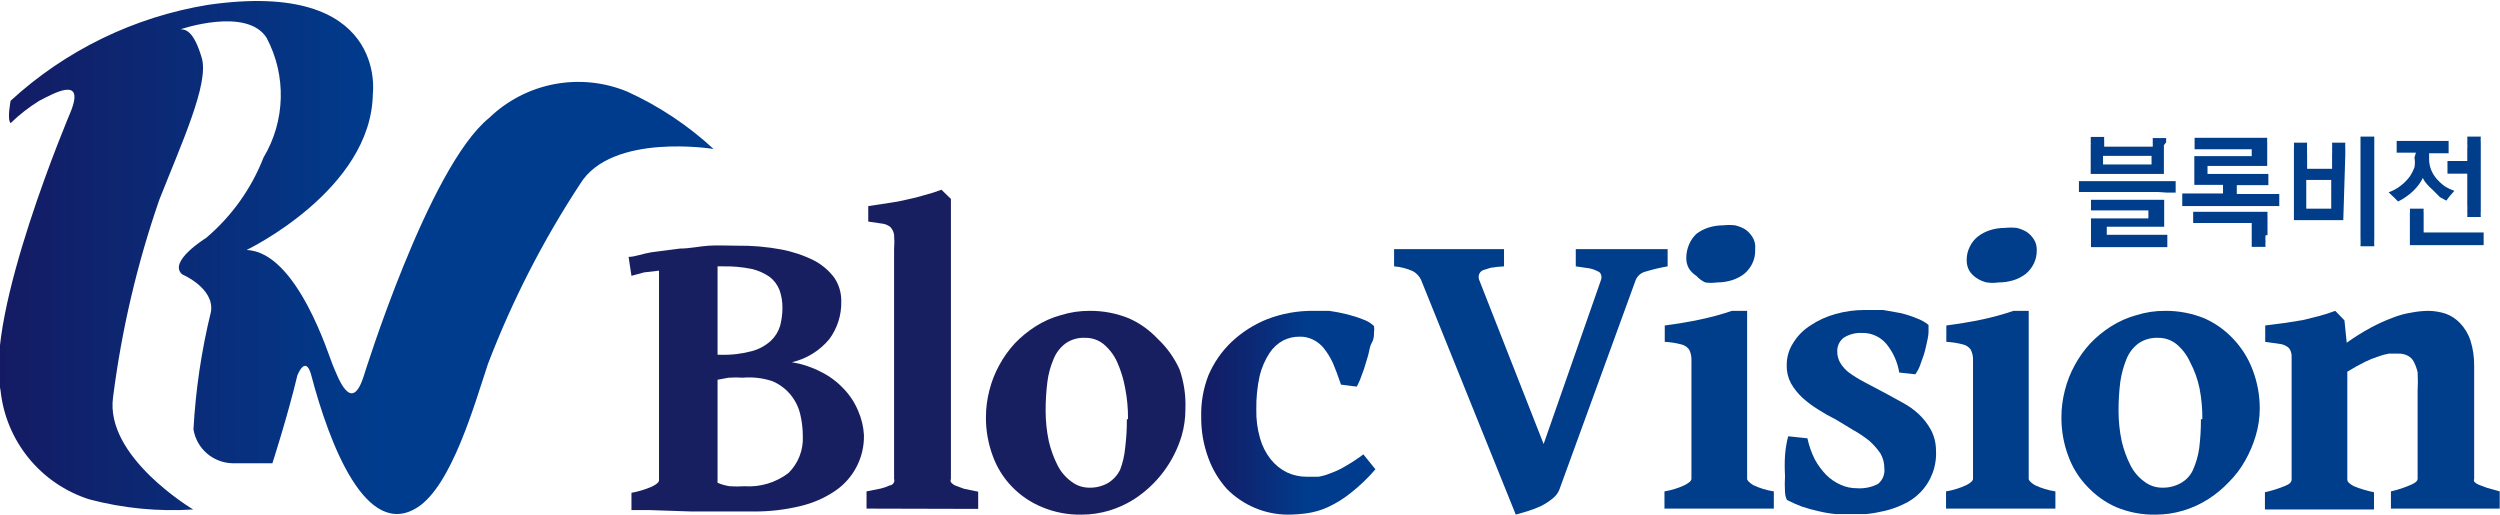
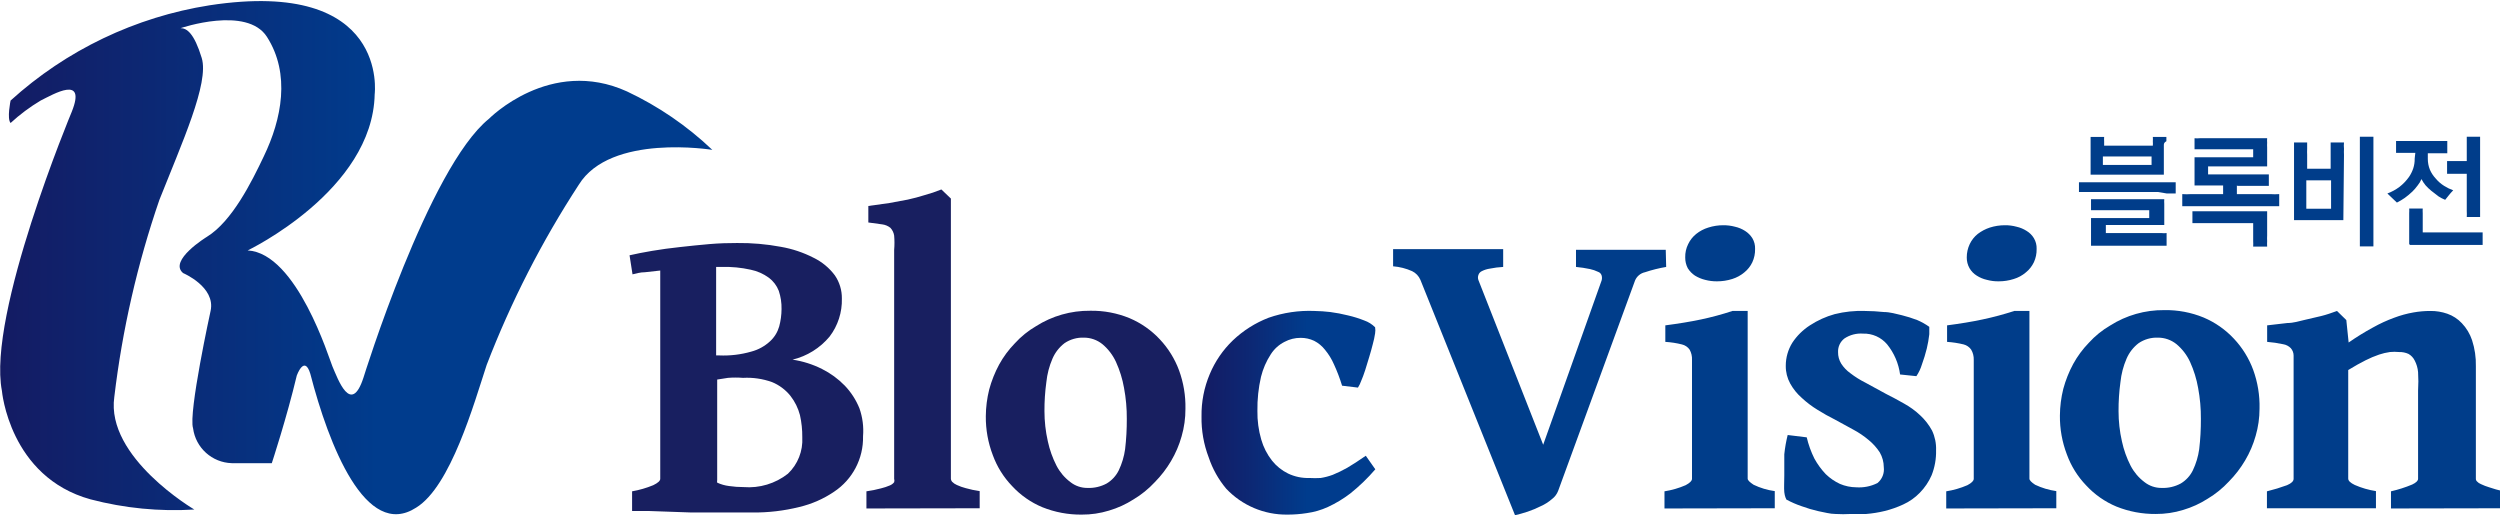
- <svg xmlns="http://www.w3.org/2000/svg" id="레이어_1" data-name="레이어 1" viewBox="0 0 87.1 17.93">
+ <svg xmlns="http://www.w3.org/2000/svg" id="레이어_1" data-name="레이어 1" viewBox="0 0 118.1 24.31">
  <defs>
    <style>.cls-1{fill:#181f60;}.cls-2{fill:url(#linear-gradient);}.cls-3{fill:#003d8a;}.cls-4{fill:url(#linear-gradient-2);}</style>
-     <linearGradient id="linear-gradient" x1="42.72" y1="15.77" x2="48.82" y2="15.77" gradientUnits="userSpaceOnUse">
+     <linearGradient id="linear-gradient" x1="57.61" y1="20.89" x2="65.87" y2="20.89" gradientUnits="userSpaceOnUse">
      <stop offset="0" stop-color="#141b63" />
      <stop offset="0.27" stop-color="#0d2773" />
      <stop offset="0.61" stop-color="#003c8d" />
    </linearGradient>
-     <linearGradient id="linear-gradient-2" x1="0.9" y1="10.36" x2="25.74" y2="10.36" gradientUnits="userSpaceOnUse">
+     <linearGradient id="linear-gradient-2" x1="0.9" y1="13.55" x2="34.58" y2="13.55" gradientUnits="userSpaceOnUse">
      <stop offset="0" stop-color="#141b63" />
      <stop offset="0.53" stop-color="#003c8d" />
    </linearGradient>
  </defs>
-   <path class="cls-1" d="M31,16.55a2.29,2.29,0,0,1-1,1.94,3.63,3.63,0,0,1-1.21.53,6.69,6.69,0,0,1-1.63.19H25.6l-.61,0-1.5-.05H22.9v-.6a3.29,3.29,0,0,0,.72-.22c.16-.08.24-.15.24-.22V10.82l-.52.06L22.9,11l-.1-.66c.22,0,.48-.11.79-.16l1-.13c.34,0,.68-.08,1-.1s.66,0,1,0a7.76,7.76,0,0,1,1.52.13,4.35,4.35,0,0,1,1.14.38,2.08,2.08,0,0,1,.72.61,1.43,1.43,0,0,1,.24.81,2.13,2.13,0,0,1-.42,1.33,2.4,2.4,0,0,1-1.3.8,3.36,3.36,0,0,1,1,.33,2.74,2.74,0,0,1,.79.58,2.47,2.47,0,0,1,.52.79A2.41,2.41,0,0,1,31,16.55Zm-4.9-5.88h-.2v3.08H26a3.79,3.79,0,0,0,1.11-.13,1.6,1.6,0,0,0,.65-.36,1.19,1.19,0,0,0,.32-.52,2.49,2.49,0,0,0,.08-.61,1.81,1.81,0,0,0-.1-.63,1.09,1.09,0,0,0-.34-.46,1.84,1.84,0,0,0-.63-.28A4.58,4.58,0,0,0,26.07,10.67Zm.7,3.88a3.54,3.54,0,0,0-.52,0l-.38.07v3.5a.37.37,0,0,0,0,.09,1.66,1.66,0,0,0,.42.12,3.68,3.68,0,0,0,.51,0,2.27,2.27,0,0,0,1.54-.46,1.68,1.68,0,0,0,.5-1.28,3.31,3.31,0,0,0-.09-.77,1.68,1.68,0,0,0-.33-.67,1.66,1.66,0,0,0-.64-.48A2.57,2.57,0,0,0,26.77,14.55Z" transform="translate(-0.9 -1.39)" />
-   <path class="cls-1" d="M31.09,19.11v-.6l.5-.1a1.51,1.51,0,0,0,.31-.11c.08,0,.13-.07.15-.11a.19.19,0,0,0,0-.12v-8a3.25,3.25,0,0,0,0-.5.49.49,0,0,0-.13-.27.55.55,0,0,0-.29-.12l-.48-.07V8.57l.73-.11a5.86,5.86,0,0,0,.63-.12,5.66,5.66,0,0,0,.59-.15A5.14,5.14,0,0,0,33.7,8l.33.32v9.76a.13.13,0,0,0,0,.11.44.44,0,0,0,.16.12l.3.11.49.1v.6Z" transform="translate(-0.9 -1.39)" />
-   <path class="cls-1" d="M42.2,15.63a3.33,3.33,0,0,1-.13.94,4,4,0,0,1-1.67,2.22,3.5,3.5,0,0,1-.86.39,3.36,3.36,0,0,1-.95.14,3.4,3.4,0,0,1-1.38-.26,3.09,3.09,0,0,1-1.05-.71,3,3,0,0,1-.67-1.07,3.78,3.78,0,0,1-.24-1.36,3.71,3.71,0,0,1,.12-.93,3.66,3.66,0,0,1,.34-.87,3.74,3.74,0,0,1,.54-.76,3.83,3.83,0,0,1,.73-.6,3.19,3.19,0,0,1,.88-.39,3.29,3.29,0,0,1,1-.15,3.56,3.56,0,0,1,1.37.26,3.09,3.09,0,0,1,1,.71A3.36,3.36,0,0,1,42,14.27,3.77,3.77,0,0,1,42.2,15.63Zm-2,.36a5.35,5.35,0,0,0-.1-1.08,3.89,3.89,0,0,0-.28-.91,1.76,1.76,0,0,0-.47-.62,1,1,0,0,0-.65-.22,1.09,1.09,0,0,0-.67.19,1.27,1.27,0,0,0-.42.54,3,3,0,0,0-.22.81,8,8,0,0,0-.06,1,5.07,5.07,0,0,0,.11,1.06,3.67,3.67,0,0,0,.31.85,1.57,1.57,0,0,0,.48.56,1,1,0,0,0,.6.21,1.26,1.26,0,0,0,.67-.16,1.15,1.15,0,0,0,.42-.45A2.86,2.86,0,0,0,40.1,17,7.83,7.83,0,0,0,40.16,16Z" transform="translate(-0.9 -1.39)" />
-   <path class="cls-2" d="M48.82,17.74a6.11,6.11,0,0,1-.88.84,3.75,3.75,0,0,1-.78.48,2.68,2.68,0,0,1-.71.21,5.19,5.19,0,0,1-.68.05,3,3,0,0,1-2.13-.9A3.3,3.3,0,0,1,43,17.35a4,4,0,0,1-.25-1.43A3.72,3.72,0,0,1,43,14.47a3.51,3.51,0,0,1,.81-1.17,3.93,3.93,0,0,1,1.24-.79,4.35,4.35,0,0,1,1.61-.29c.15,0,.34,0,.55,0a6.18,6.18,0,0,1,.62.12,4.09,4.09,0,0,1,.56.18,1,1,0,0,1,.38.23.65.65,0,0,1,0,.22c0,.11,0,.23-.08.37s-.08.29-.13.45-.09.31-.14.46l-.14.38c-.05.11-.08.18-.11.23l-.55-.07c-.1-.29-.19-.54-.28-.75a2.57,2.57,0,0,0-.32-.52,1.08,1.08,0,0,0-.38-.3,1,1,0,0,0-.47-.1,1.24,1.24,0,0,0-.56.13,1.32,1.32,0,0,0-.48.44,2.57,2.57,0,0,0-.34.78,5.08,5.08,0,0,0-.12,1.19,3.35,3.35,0,0,0,.13,1,2.09,2.09,0,0,0,.37.73,1.68,1.68,0,0,0,.57.46,1.63,1.63,0,0,0,.7.15l.39,0a1.93,1.93,0,0,0,.42-.12,2.83,2.83,0,0,0,.51-.24,5.71,5.71,0,0,0,.64-.42Z" transform="translate(-0.9 -1.39)" />
-   <path class="cls-3" d="M59,10.67a6.2,6.2,0,0,0-.76.18.5.5,0,0,0-.35.29l-2.67,7.33a.76.76,0,0,1-.23.29,2.27,2.27,0,0,1-.38.25,3.66,3.66,0,0,1-.46.18l-.44.13-3.3-8.18a.67.67,0,0,0-.28-.3,1.93,1.93,0,0,0-.66-.17v-.6h3.83v.6a4.24,4.24,0,0,0-.47.05l-.28.09a.27.27,0,0,0-.12.14.31.31,0,0,0,0,.18l2.25,5.73,2-5.72a.28.28,0,0,0,0-.18.18.18,0,0,0-.12-.12,1,1,0,0,0-.28-.1l-.48-.07v-.6H59Z" transform="translate(-0.9 -1.39)" />
-   <path class="cls-3" d="M58.89,19.11v-.6a2.72,2.72,0,0,0,.71-.22c.15-.08.23-.15.23-.22V14.52c0-.25,0-.44,0-.59a.74.74,0,0,0-.08-.36.46.46,0,0,0-.27-.18,2.83,2.83,0,0,0-.58-.09v-.57c.45-.06.87-.13,1.24-.21a9.33,9.33,0,0,0,1.1-.3h.53v5.85c0,.06.07.13.21.22a2.57,2.57,0,0,0,.72.22v.6Zm3.16-9a1,1,0,0,1-.1.46,1.09,1.09,0,0,1-.28.36,1.4,1.4,0,0,1-.42.22,1.78,1.78,0,0,1-.53.08,1.4,1.4,0,0,1-.41,0A1,1,0,0,1,60,11a.81.81,0,0,1-.26-.26.72.72,0,0,1-.09-.37,1.2,1.2,0,0,1,.1-.47A1.09,1.09,0,0,1,60,9.54a1.4,1.4,0,0,1,.42-.22,1.72,1.72,0,0,1,.52-.08,1.92,1.92,0,0,1,.41,0,1.22,1.22,0,0,1,.35.14.88.88,0,0,1,.25.26A.65.65,0,0,1,62.05,10.07Z" transform="translate(-0.9 -1.39)" />
-   <path class="cls-3" d="M68.35,17.08a1.94,1.94,0,0,1-.56,1.48,1.94,1.94,0,0,1-.58.4,3.15,3.15,0,0,1-.65.23,5,5,0,0,1-.64.11l-.54,0-.53,0a4.28,4.28,0,0,1-.59-.1,5.5,5.5,0,0,1-.58-.16,5.06,5.06,0,0,1-.52-.23s-.06-.1-.07-.26a4.85,4.85,0,0,1,0-.58,5.85,5.85,0,0,1,0-.71,3.74,3.74,0,0,1,.11-.67l.67.07a3.07,3.07,0,0,0,.26.74,2.52,2.52,0,0,0,.4.54,1.64,1.64,0,0,0,.5.34,1.34,1.34,0,0,0,.56.12,1.39,1.39,0,0,0,.74-.15.61.61,0,0,0,.22-.55,1,1,0,0,0-.14-.52,2.5,2.5,0,0,0-.38-.43,4,4,0,0,0-.55-.37L64.85,16a6.08,6.08,0,0,1-.6-.34,3.74,3.74,0,0,1-.55-.41,2.1,2.1,0,0,1-.4-.5,1.26,1.26,0,0,1-.15-.62,1.39,1.39,0,0,1,.23-.8,1.87,1.87,0,0,1,.61-.61,2.94,2.94,0,0,1,.86-.39,3.72,3.72,0,0,1,1-.14c.22,0,.44,0,.66,0l.62.11a3.94,3.94,0,0,1,.55.18,1.46,1.46,0,0,1,.41.23s0,.11,0,.25-.05.32-.09.51-.1.37-.17.55a1.42,1.42,0,0,1-.2.41l-.56-.06a2.12,2.12,0,0,0-.45-1,1.07,1.07,0,0,0-.84-.38,1.09,1.09,0,0,0-.65.17.58.58,0,0,0-.22.48.75.75,0,0,0,.11.4,1.21,1.21,0,0,0,.31.34,4.39,4.39,0,0,0,.52.32l.72.38.62.34a2.58,2.58,0,0,1,.57.41,2.15,2.15,0,0,1,.41.53A1.54,1.54,0,0,1,68.35,17.08Z" transform="translate(-0.9 -1.39)" />
-   <path class="cls-3" d="M68.7,19.11v-.6a2.72,2.72,0,0,0,.71-.22c.15-.08.23-.15.23-.22V14.52c0-.25,0-.44,0-.59a.74.74,0,0,0-.08-.36.46.46,0,0,0-.27-.18,2.83,2.83,0,0,0-.58-.09v-.57c.45-.06.87-.13,1.25-.21a9.72,9.72,0,0,0,1.09-.3h.53v5.85c0,.06.07.13.21.22a2.57,2.57,0,0,0,.72.22v.6Zm3.16-9a1,1,0,0,1-.1.46,1.09,1.09,0,0,1-.28.36,1.4,1.4,0,0,1-.42.22,1.78,1.78,0,0,1-.53.08,1.4,1.4,0,0,1-.41,0,1,1,0,0,1-.35-.15.81.81,0,0,1-.26-.26.72.72,0,0,1-.09-.37,1,1,0,0,1,.11-.47,1,1,0,0,1,.28-.35,1.4,1.4,0,0,1,.42-.22,1.72,1.72,0,0,1,.52-.08,1.92,1.92,0,0,1,.41,0,1.22,1.22,0,0,1,.35.14.88.88,0,0,1,.25.26A.65.65,0,0,1,71.86,10.07Z" transform="translate(-0.9 -1.39)" />
-   <path class="cls-3" d="M79.63,15.63a3.34,3.34,0,0,1-.14.94,4.14,4.14,0,0,1-.37.87,3.38,3.38,0,0,1-.57.75,3.83,3.83,0,0,1-.73.6,3.5,3.5,0,0,1-.86.39,3.36,3.36,0,0,1-.95.14,3.43,3.43,0,0,1-1.38-.26,3.09,3.09,0,0,1-1-.71,3,3,0,0,1-.67-1.07,3.78,3.78,0,0,1-.24-1.36,3.71,3.71,0,0,1,.12-.93,3.66,3.66,0,0,1,.34-.87,3.74,3.74,0,0,1,.54-.76,3.83,3.83,0,0,1,.73-.6,3.32,3.32,0,0,1,.88-.39,3.29,3.29,0,0,1,1-.15,3.56,3.56,0,0,1,1.37.26,3.09,3.09,0,0,1,1,.71,3.19,3.19,0,0,1,.68,1.08A3.78,3.78,0,0,1,79.63,15.63Zm-2,.36a5.35,5.35,0,0,0-.1-1.08A3.47,3.47,0,0,0,77.2,14a1.76,1.76,0,0,0-.47-.62,1,1,0,0,0-.65-.22,1.11,1.11,0,0,0-.67.19,1.27,1.27,0,0,0-.42.54,3.39,3.39,0,0,0-.22.81,8,8,0,0,0-.06,1,5.07,5.07,0,0,0,.11,1.06,3.67,3.67,0,0,0,.31.85,1.57,1.57,0,0,0,.48.56,1,1,0,0,0,.6.21,1.26,1.26,0,0,0,.67-.16,1,1,0,0,0,.42-.45,2.86,2.86,0,0,0,.22-.76A7.83,7.83,0,0,0,77.58,16Z" transform="translate(-0.9 -1.39)" />
-   <path class="cls-3" d="M84.2,19.11v-.6a3.89,3.89,0,0,0,.72-.24c.14-.06.21-.13.21-.2V15a5.6,5.6,0,0,0,0-.64A1.55,1.55,0,0,0,85,14a.47.47,0,0,0-.22-.22.67.67,0,0,0-.33-.07l-.32,0a2.06,2.06,0,0,0-.37.1,3.31,3.31,0,0,0-.47.19c-.18.09-.38.2-.61.34v3.76c0,.08.08.15.23.23a4,4,0,0,0,.7.21v.6h-3.8v-.6a4.22,4.22,0,0,0,.7-.22c.16-.06.23-.14.23-.22V14.22c0-.18,0-.33,0-.44a.47.47,0,0,0-.09-.26.57.57,0,0,0-.27-.14l-.56-.08v-.57l.7-.09.62-.1.56-.14c.19-.05.37-.11.56-.18l.32.33.08.78a7.68,7.68,0,0,1,.85-.53,6.06,6.06,0,0,1,.75-.34,3,3,0,0,1,.66-.18,3.19,3.19,0,0,1,.59-.06,2,2,0,0,1,.6.1,1.29,1.29,0,0,1,.5.33,1.6,1.6,0,0,1,.36.6,2.86,2.86,0,0,1,.13.9v3.92a.13.13,0,0,0,0,.1.46.46,0,0,0,.14.1l.29.11.46.13v.6Z" transform="translate(-0.9 -1.39)" />
-   <path class="cls-4" d="M22.75,4.58a4.47,4.47,0,0,0-4.81.92c-2.11,1.7-4.37,9-4.37,9-.43,1.34-.89.05-1.08-.4-.11-.24-1.23-3.94-3-4,0,0,4.36-2.09,4.4-5.45,0,0,.53-4-5.75-3.09A13.36,13.36,0,0,0,1.27,4.9s-.13.65,0,.78a5.82,5.82,0,0,1,1-.78c.44-.22,1.62-.92,1.09.39,0,0-3,7.05-2.44,9.71a4.47,4.47,0,0,0,3.1,3.79,11.29,11.29,0,0,0,3.61.35s-3.09-1.83-2.79-3.92A34.23,34.23,0,0,1,6.45,8.35c.79-2,1.74-4.06,1.48-4.94s-.52-1-.74-1c0,0,2.31-.79,3,.3a4.25,4.25,0,0,1-.11,4.17,7,7,0,0,1-2,2.8s-1.35.83-.83,1.27c0,0,1.13.48,1,1.3a22.37,22.37,0,0,0-.61,4.1A1.41,1.41,0,0,0,9,17.53h1.39s.52-1.6.87-3.06v0s.27-.71.47-.06c.65,2.48,1.93,5.79,3.71,4.66,1.2-.76,2-3.62,2.46-5a32.82,32.82,0,0,1,3.21-6.27c1.1-1.8,4.65-1.22,4.65-1.22A11.34,11.34,0,0,0,22.75,4.58Z" transform="translate(-0.9 -1.39)" />
-   <path class="cls-3" d="M76.09,8.08H73.64l-.31,0V7.7l.31,0h2.75l.31,0v.4l-.31,0Zm.2-1.63v1H73.74v-1a.66.66,0,0,0,0-.14.86.86,0,0,0,0-.15h.47a1,1,0,0,0,0,.15V6.5h1.69v0a.76.76,0,0,0,0-.15.86.86,0,0,0,0-.15h.47a.86.86,0,0,0,0,.15A.66.66,0,0,0,76.29,6.45ZM73.75,9.94V9h2V8.72h-2V8.35H76.3c0,.05,0,.1,0,.16v.78h-2v.28h1.92l.19,0V10l-.19,0H73.75Zm2.11-2.82v-.3H74.17v.3Z" transform="translate(-0.9 -1.39)" />
-   <path class="cls-3" d="M78.83,7.85v.3H80l.31,0v.42H76.93V8.13l.31,0h1.11v-.3h-1v-1h2V6.59H77.53l-.17,0v-.4l.18,0h2.35a.88.88,0,0,0,0,.16v.82H77.81v.28h2.12v.39h-1.1Zm1,1.74a1.34,1.34,0,0,0,0,.2,1.34,1.34,0,0,0,0,.2h-.48c0-.06,0-.13,0-.2V9.16H77.31V8.77H79.9a1,1,0,0,0,0,.16v.65Z" transform="translate(-0.9 -1.39)" />
-   <path class="cls-3" d="M82.54,9.06H80.82V6.57a1.48,1.48,0,0,0,0-.21h.46a1.48,1.48,0,0,0,0,.21,1.55,1.55,0,0,0,0,.22v.48h.87V6.79a1.55,1.55,0,0,0,0-.22,1.48,1.48,0,0,0,0-.21h.46a1.48,1.48,0,0,0,0,.21c0,.07,0,.14,0,.22Zm-.42-.4v-1h-.87v1Zm1.5.73v.29a2.83,2.83,0,0,0,0,.29h-.48a2.83,2.83,0,0,0,0-.29V6.44c0-.09,0-.19,0-.29h.48c0,.1,0,.2,0,.29v3Z" transform="translate(-0.9 -1.39)" />
-   <path class="cls-3" d="M85.07,6.71H84.4V6.3h1.81v.43h-.68v.22a1,1,0,0,0,.08.38,1.17,1.17,0,0,0,.19.3,1.75,1.75,0,0,0,.29.26,1.82,1.82,0,0,0,.32.15l-.16.18-.12.16-.22-.12L85.65,8a1.89,1.89,0,0,1-.2-.2.85.85,0,0,1-.14-.21,1.27,1.27,0,0,1-.13.22,1.83,1.83,0,0,1-.46.44,1.91,1.91,0,0,1-.27.16l-.14-.14-.19-.18a1.44,1.44,0,0,0,.42-.23,1.52,1.52,0,0,0,.33-.34,1.4,1.4,0,0,0,.15-.3.93.93,0,0,0,0-.34Zm-.21,3.18V8.82a.78.78,0,0,0,0-.16h.48a.78.78,0,0,0,0,.16v.67h1.84l.25,0v.44l-.25,0H84.86Zm2-2.45h-.69V7l.15,0h.54V6.59a1.55,1.55,0,0,0,0-.22,1.7,1.7,0,0,0,0-.22h.47a1.8,1.8,0,0,0,0,.22V8.74a1.49,1.49,0,0,0,0,.21h-.47a1.48,1.48,0,0,0,0-.21,1.55,1.55,0,0,0,0-.22Z" transform="translate(-0.9 -1.39)" />
+   <path class="cls-1" d="M41.67,22a3.06,3.06,0,0,1-1.37,2.62,4.94,4.94,0,0,1-1.64.72,8.76,8.76,0,0,1-2.21.26H35.2l-.8,0-.84,0-2-.07h-.8V24.6a4.74,4.74,0,0,0,1-.29q.33-.16.33-.3V14.17l-.72.08c-.22,0-.42.06-.59.1l-.14-.9c.3-.07.66-.14,1.07-.21s.86-.13,1.32-.18.92-.1,1.39-.14.9-.05,1.3-.05a10.63,10.63,0,0,1,2.07.18,5.42,5.42,0,0,1,1.55.52,2.75,2.75,0,0,1,1,.83,1.89,1.89,0,0,1,.33,1.09,2.84,2.84,0,0,1-.58,1.8,3.28,3.28,0,0,1-1.75,1.09,4.62,4.62,0,0,1,1.39.44,4,4,0,0,1,1.08.79,3.39,3.39,0,0,1,.69,1.07A3.2,3.2,0,0,1,41.67,22ZM35,14h-.27v4.18h.14A4.74,4.74,0,0,0,36.39,18a2.09,2.09,0,0,0,.89-.49,1.52,1.52,0,0,0,.43-.7,3.24,3.24,0,0,0,.11-.82,2.55,2.55,0,0,0-.13-.86,1.41,1.41,0,0,0-.47-.62,2.21,2.21,0,0,0-.86-.38A5.53,5.53,0,0,0,35,14ZM36,19.24a4.53,4.53,0,0,0-.71,0l-.51.08v4.75a.27.27,0,0,0,0,.12,1.88,1.88,0,0,0,.56.16,4.65,4.65,0,0,0,.69.05,3,3,0,0,0,2.09-.63,2.2,2.2,0,0,0,.68-1.72A4.57,4.57,0,0,0,38.69,21a2.5,2.5,0,0,0-.45-.91,2.17,2.17,0,0,0-.87-.65A3.5,3.5,0,0,0,36,19.24Z" transform="translate(-0.9 -1.39)" />
+   <path class="cls-1" d="M41.83,25.41V24.6a5.51,5.51,0,0,0,.69-.14,2.54,2.54,0,0,0,.42-.14.49.49,0,0,0,.2-.15.27.27,0,0,0,0-.16V13.2a4,4,0,0,0,0-.68.68.68,0,0,0-.18-.37.78.78,0,0,0-.38-.16l-.66-.09v-.78l1-.14.86-.16c.27-.06.54-.13.79-.21a6.85,6.85,0,0,0,.8-.27l.45.43V24a.24.24,0,0,0,.06.15.69.69,0,0,0,.22.15,2.43,2.43,0,0,0,.42.15,4.92,4.92,0,0,0,.66.14v.81Z" transform="translate(-0.9 -1.39)" />
+   <path class="cls-1" d="M56.9,20.7A4.58,4.58,0,0,1,56.72,22a4.86,4.86,0,0,1-.5,1.17,5.12,5.12,0,0,1-.77,1,4.56,4.56,0,0,1-1,.81,4.51,4.51,0,0,1-1.16.53A4.29,4.29,0,0,1,52,25.7a4.85,4.85,0,0,1-1.86-.35,4.09,4.09,0,0,1-1.43-1,4.15,4.15,0,0,1-.91-1.46,5,5,0,0,1-.33-1.84,5.37,5.37,0,0,1,.16-1.26,5.48,5.48,0,0,1,.47-1.18,4.63,4.63,0,0,1,.74-1,4.23,4.23,0,0,1,1-.81,4.68,4.68,0,0,1,2.56-.73,4.67,4.67,0,0,1,1.86.35,4.19,4.19,0,0,1,1.43,1,4.34,4.34,0,0,1,.91,1.47A5,5,0,0,1,56.9,20.7Zm-2.77.48A7.63,7.63,0,0,0,54,19.72a5.08,5.08,0,0,0-.38-1.23,2.4,2.4,0,0,0-.64-.84,1.39,1.39,0,0,0-.88-.31,1.53,1.53,0,0,0-.91.26,1.83,1.83,0,0,0-.57.73,3.75,3.75,0,0,0-.29,1.11,9.75,9.75,0,0,0-.09,1.37,6.45,6.45,0,0,0,.16,1.43,4.68,4.68,0,0,0,.41,1.15,2.28,2.28,0,0,0,.65.77,1.29,1.29,0,0,0,.82.28,1.76,1.76,0,0,0,.9-.21,1.49,1.49,0,0,0,.57-.62,3.41,3.41,0,0,0,.3-1A11.69,11.69,0,0,0,54.13,21.18Z" transform="translate(-0.9 -1.39)" />
+   <path class="cls-2" d="M65.87,23.56a8.77,8.77,0,0,1-1.18,1.14,5.64,5.64,0,0,1-1.06.64,3.54,3.54,0,0,1-1,.29,5.79,5.79,0,0,1-.92.07,3.9,3.9,0,0,1-2.88-1.22A4.53,4.53,0,0,1,58,23a5.16,5.16,0,0,1-.34-1.94,4.93,4.93,0,0,1,.39-2,4.75,4.75,0,0,1,1.09-1.59,5.13,5.13,0,0,1,1.69-1.07A5.84,5.84,0,0,1,63,16.08a7.24,7.24,0,0,1,.74.05,7.34,7.34,0,0,1,.84.16,5.35,5.35,0,0,1,.77.24,1.36,1.36,0,0,1,.51.32.88.88,0,0,1,0,.29,4.33,4.33,0,0,1-.11.51c-.05.19-.1.39-.17.61s-.13.42-.19.62-.13.36-.19.51a1.48,1.48,0,0,1-.15.31l-.75-.09a8,8,0,0,0-.38-1,2.89,2.89,0,0,0-.43-.7,1.53,1.53,0,0,0-.51-.42,1.47,1.47,0,0,0-.64-.14,1.59,1.59,0,0,0-.76.19,1.65,1.65,0,0,0-.65.59,3.48,3.48,0,0,0-.46,1.06,6.73,6.73,0,0,0-.17,1.61,4.6,4.6,0,0,0,.18,1.35,2.9,2.9,0,0,0,.51,1,2.21,2.21,0,0,0,.76.61,2.17,2.17,0,0,0,1,.21,4.75,4.75,0,0,0,.54,0,3,3,0,0,0,.57-.15,5.9,5.9,0,0,0,.68-.33c.25-.15.54-.33.88-.57Z" transform="translate(-0.9 -1.39)" />
+   <path class="cls-3" d="M79.61,14a6.76,6.76,0,0,0-1,.25.66.66,0,0,0-.47.39l-3.63,9.93a.87.87,0,0,1-.3.4,2.1,2.1,0,0,1-.52.33,4.78,4.78,0,0,1-.62.26c-.22.07-.42.13-.6.17L68,14.61a.81.81,0,0,0-.39-.41,2.74,2.74,0,0,0-.9-.23v-.81h5.2V14a4.27,4.27,0,0,0-.63.08,1.21,1.21,0,0,0-.38.12.3.3,0,0,0-.16.18.35.35,0,0,0,0,.24l3.06,7.78,2.76-7.76a.42.42,0,0,0,0-.24.26.26,0,0,0-.17-.17,1.66,1.66,0,0,0-.38-.13,5.91,5.91,0,0,0-.66-.1v-.81h4.24Z" transform="translate(-0.9 -1.39)" />
+   <path class="cls-3" d="M79.53,25.41V24.6a4.1,4.1,0,0,0,1-.29q.3-.16.3-.3V19.19c0-.33,0-.6,0-.8a.9.9,0,0,0-.11-.48.61.61,0,0,0-.37-.25,4.29,4.29,0,0,0-.78-.12v-.78c.61-.08,1.17-.17,1.69-.28a14,14,0,0,0,1.48-.4h.72V24c0,.08.1.17.28.29a3.34,3.34,0,0,0,1,.3v.81Zm4.28-12.26a1.42,1.42,0,0,1-.13.63,1.37,1.37,0,0,1-.38.48,1.66,1.66,0,0,1-.57.31,2.36,2.36,0,0,1-.72.11,2.1,2.1,0,0,1-.56-.07,1.68,1.68,0,0,1-.48-.2,1.14,1.14,0,0,1-.34-.35,1.07,1.07,0,0,1-.12-.51,1.33,1.33,0,0,1,.14-.63,1.37,1.37,0,0,1,.38-.48,1.72,1.72,0,0,1,.57-.3,2.3,2.3,0,0,1,.71-.11,2.08,2.08,0,0,1,.55.07,1.48,1.48,0,0,1,.48.2,1.1,1.1,0,0,1,.34.34A.92.92,0,0,1,83.81,13.15Z" transform="translate(-0.9 -1.39)" />
+   <path class="cls-3" d="M92.36,22.66a3,3,0,0,1-.21,1.18,2.75,2.75,0,0,1-.56.83,2.56,2.56,0,0,1-.78.55,4.85,4.85,0,0,1-.88.31,5.61,5.61,0,0,1-.87.14l-.72,0a6.29,6.29,0,0,1-.73,0c-.26,0-.53-.08-.8-.13A6.41,6.41,0,0,1,86,25.3a4.6,4.6,0,0,1-.71-.31s-.08-.14-.1-.35,0-.48,0-.79,0-.62,0-1a6.54,6.54,0,0,1,.16-.91l.9.11a4.62,4.62,0,0,0,.36,1,3.53,3.53,0,0,0,.54.74,2.43,2.43,0,0,0,.67.46,2,2,0,0,0,.77.16,1.92,1.92,0,0,0,1-.2.83.83,0,0,0,.3-.75,1.41,1.41,0,0,0-.19-.7,2.55,2.55,0,0,0-.52-.58,4.16,4.16,0,0,0-.74-.5l-.86-.47c-.28-.14-.55-.29-.82-.46a4.64,4.64,0,0,1-.74-.56,2.53,2.53,0,0,1-.55-.68,1.69,1.69,0,0,1-.21-.84,2.06,2.06,0,0,1,.31-1.09,2.82,2.82,0,0,1,.83-.82,4.18,4.18,0,0,1,1.17-.53A5.13,5.13,0,0,1,89,16.08a8.85,8.85,0,0,1,.89.05c.3,0,.58.09.85.15a6.28,6.28,0,0,1,.73.23,3,3,0,0,1,.57.32s0,.15,0,.35a5.46,5.46,0,0,1-.12.68,7.16,7.16,0,0,1-.23.75,2,2,0,0,1-.26.55l-.77-.08a2.87,2.87,0,0,0-.61-1.42,1.43,1.43,0,0,0-1.14-.51,1.4,1.4,0,0,0-.88.23.77.77,0,0,0-.3.64,1,1,0,0,0,.15.55,1.65,1.65,0,0,0,.43.45,4.27,4.27,0,0,0,.7.44L90,20q.42.21.84.45a3.72,3.72,0,0,1,.77.56,2.79,2.79,0,0,1,.56.72A2,2,0,0,1,92.36,22.66Z" transform="translate(-0.9 -1.39)" />
+   <path class="cls-3" d="M92.84,25.41V24.6a4.14,4.14,0,0,0,1-.29q.3-.16.3-.3V18.39a.89.89,0,0,0-.12-.48.62.62,0,0,0-.36-.25,4.61,4.61,0,0,0-.78-.12v-.78c.61-.08,1.17-.17,1.68-.28a14.16,14.16,0,0,0,1.49-.4h.72V24c0,.08.09.17.27.29a3.45,3.45,0,0,0,1,.3v.81Zm4.27-12.26a1.42,1.42,0,0,1-.13.63,1.37,1.37,0,0,1-.38.48,1.57,1.57,0,0,1-.57.31,2.3,2.3,0,0,1-.71.11,2,2,0,0,1-.56-.07,1.48,1.48,0,0,1-.48-.2,1,1,0,0,1-.34-.35,1,1,0,0,1-.13-.51,1.46,1.46,0,0,1,.14-.63,1.37,1.37,0,0,1,.38-.48,1.94,1.94,0,0,1,.57-.3,2.35,2.35,0,0,1,.71-.11,2,2,0,0,1,.55.07,1.48,1.48,0,0,1,.48.2,1,1,0,0,1,.34.34A.92.92,0,0,1,97.11,13.15Z" transform="translate(-0.9 -1.39)" />
+   <path class="cls-3" d="M107.64,20.7a4.58,4.58,0,0,1-.18,1.27,4.86,4.86,0,0,1-.5,1.17,5.12,5.12,0,0,1-.77,1,4.56,4.56,0,0,1-1,.81,4.51,4.51,0,0,1-1.16.53,4.29,4.29,0,0,1-1.29.19,4.85,4.85,0,0,1-1.86-.35,4.09,4.09,0,0,1-1.43-1,4.15,4.15,0,0,1-.91-1.46,5,5,0,0,1-.33-1.84,5.37,5.37,0,0,1,.16-1.26,5.48,5.48,0,0,1,.47-1.18,4.63,4.63,0,0,1,.74-1,4.23,4.23,0,0,1,1-.81,4.68,4.68,0,0,1,2.56-.73,4.67,4.67,0,0,1,1.86.35,4.19,4.19,0,0,1,1.43,1,4.34,4.34,0,0,1,.91,1.47A5,5,0,0,1,107.64,20.7Zm-2.77.48a7.63,7.63,0,0,0-.13-1.46,5.08,5.08,0,0,0-.38-1.23,2.4,2.4,0,0,0-.64-.84,1.39,1.39,0,0,0-.88-.31,1.53,1.53,0,0,0-.91.26,1.83,1.83,0,0,0-.57.73,3.75,3.75,0,0,0-.29,1.11,9.75,9.75,0,0,0-.09,1.37,6.45,6.45,0,0,0,.16,1.43,4.68,4.68,0,0,0,.41,1.15,2.28,2.28,0,0,0,.65.77,1.29,1.29,0,0,0,.82.28,1.76,1.76,0,0,0,.9-.21,1.49,1.49,0,0,0,.57-.62,3.41,3.41,0,0,0,.3-1A11.69,11.69,0,0,0,104.87,21.18Z" transform="translate(-0.9 -1.39)" />
+   <path class="cls-3" d="M113.85,25.41V24.6a6.18,6.18,0,0,0,1-.32c.19-.09.28-.18.28-.27V19.84a7,7,0,0,0,0-.87,1.44,1.44,0,0,0-.16-.55.73.73,0,0,0-.29-.31,1,1,0,0,0-.45-.09,2.15,2.15,0,0,0-.43,0,2.85,2.85,0,0,0-.51.12,5,5,0,0,0-.64.27c-.24.12-.51.27-.82.46V24c0,.1.1.2.31.3a4,4,0,0,0,1,.29v.81h-5.15V24.6a9,9,0,0,0,.95-.29c.21-.09.31-.19.31-.3V18.79c0-.25,0-.45,0-.6a.53.53,0,0,0-.13-.35.65.65,0,0,0-.37-.19,5.65,5.65,0,0,0-.75-.11v-.78l.95-.11c.29,0,.57-.09.83-.15s.52-.12.77-.18.5-.15.75-.24l.44.43.11,1.06a12.08,12.08,0,0,1,1.15-.71,6.8,6.8,0,0,1,1-.46,5,5,0,0,1,.91-.25,4.48,4.48,0,0,1,.8-.07,2.36,2.36,0,0,1,.8.13,1.72,1.72,0,0,1,.69.45,2.16,2.16,0,0,1,.48.8,3.71,3.71,0,0,1,.18,1.23V24a.17.17,0,0,0,.05.13.51.51,0,0,0,.19.13,2.68,2.68,0,0,0,.39.15,6.46,6.46,0,0,0,.63.18v.81Z" transform="translate(-0.9 -1.39)" />
+   <path class="cls-4" d="M30.52,5.71C26.89,4.06,24,7,24,7c-2.86,2.31-5.93,12.23-5.93,12.23-.59,1.81-1.21.06-1.47-.54-.14-.32-1.67-5.34-4-5.47,0,0,5.91-2.83,6-7.38,0,0,.71-5.5-7.8-4.2A18.22,18.22,0,0,0,1.4,6.14S1.22,7,1.4,7.2A8.62,8.62,0,0,1,2.82,6.14C3.41,5.85,5,4.9,4.29,6.67c0,0-4,9.57-3.3,13.18,0,0,.35,4.07,4.19,5.13a15.55,15.55,0,0,0,4.9.48S5.89,23,6.3,20.14a44.9,44.9,0,0,1,2.13-9.31c1.06-2.68,2.36-5.52,2-6.7s-.71-1.41-1-1.41c0,0,3.13-1.07,4.08.41,1.12,1.75.7,3.89-.15,5.65-.58,1.22-1.5,3.07-2.69,3.8,0,0-1.83,1.12-1.12,1.71,0,0,1.54.65,1.3,1.78,0,0-1.06,4.84-.83,5.55a1.9,1.9,0,0,0,1.83,1.65h1.89s.71-2.16,1.18-4.14v0s.36-1,.64-.08c.87,3.36,2.62,7.86,5,6.32,1.63-1,2.73-4.91,3.33-6.74a45.52,45.52,0,0,1,4.35-8.51c1.5-2.44,6.31-1.65,6.31-1.65A15.29,15.29,0,0,0,30.52,5.71Z" transform="translate(-0.9 -1.39)" />
+   <path class="cls-3" d="M102.84,10.46H99.53l-.42,0V10l.42,0h3.73l.42,0v.53l-.42,0Zm.28-2.21V9.64H99.66V8.06c0-.05,0-.12,0-.2h.64a1.49,1.49,0,0,0,0,.21c0,.06,0,.13,0,.2v0h2.3v0a1.27,1.27,0,0,0,0-.2,1.49,1.49,0,0,0,0-.21h.64a1.91,1.91,0,0,0,0,.2C103.13,8.12,103.12,8.18,103.12,8.25ZM99.68,13V11.69h2.75v-.37H99.68v-.52l.24,0h3.22a1.46,1.46,0,0,0,0,.22v1h-2.76v.38H103a1.1,1.1,0,0,0,.25,0V13L103,13H99.68Zm2.86-3.82v-.4h-2.3v.4Z" transform="translate(-0.9 -1.39)" />
+   <path class="cls-3" d="M106.57,10.15v.41h1.58a3,3,0,0,0,.42,0v.57l-.42,0h-3.74l-.42,0v-.57a3,3,0,0,0,.42,0h1.51v-.41h-1.35V8.82h2.77V8.44h-2.77V7.92a1.06,1.06,0,0,0,.24,0H108a1.5,1.5,0,0,0,0,.22,1.48,1.48,0,0,0,0,.21v.9h-2.79v.38h2.62l.25,0v.54l-.25,0h-1.23ZM108,12.51a2.44,2.44,0,0,0,0,.27,2.11,2.11,0,0,0,0,.26h-.66a2.11,2.11,0,0,0,0-.26v-.85h-2.57l-.3,0v-.56l.3,0H108c0,.07,0,.15,0,.22v.88Z" transform="translate(-0.9 -1.39)" />
+   <path class="cls-3" d="M111.6,11.79h-2.33V8.42c0-.1,0-.19,0-.3h.62c0,.11,0,.2,0,.3a2.71,2.71,0,0,0,0,.29v.65H111V8.42c0-.1,0-.19,0-.3h.63a1.56,1.56,0,0,0,0,.3,2.71,2.71,0,0,0,0,.29Zm-.58-.54V9.91h-1.17v1.34Zm2,1c0,.13,0,.26,0,.39s0,.26,0,.39h-.64c0-.13,0-.26,0-.39s0-.26,0-.39V8.62c0-.12,0-.25,0-.38s0-.26,0-.39h.64c0,.13,0,.26,0,.39s0,.26,0,.38Z" transform="translate(-0.9 -1.39)" />
+   <path class="cls-3" d="M115,8.61h-.7l-.21,0V8.05l.21,0h2l.21,0v.58l-.21,0h-.71V8.9a1.36,1.36,0,0,0,.1.51,1.46,1.46,0,0,0,.27.41,1.65,1.65,0,0,0,.4.35,2.13,2.13,0,0,0,.43.21,2.8,2.8,0,0,0-.22.25l-.16.2a1.85,1.85,0,0,1-.31-.16l-.35-.27a2.23,2.23,0,0,1-.27-.26,1.6,1.6,0,0,1-.19-.29,1.19,1.19,0,0,1-.18.3,2.26,2.26,0,0,1-.25.29q-.18.17-.36.3a3,3,0,0,1-.37.22l-.2-.19-.25-.24a2.27,2.27,0,0,0,.57-.31,2.24,2.24,0,0,0,.45-.47,1.66,1.66,0,0,0,.2-.4,1.41,1.41,0,0,0,.07-.47Zm-.29,4.31V11.46a1.5,1.5,0,0,0,0-.22h.64a1.5,1.5,0,0,0,0,.22v.91h2.49l.34,0v.59l-.34,0h-3.09Zm2.72-3.32h-.73l-.2,0V9l.21,0h.72V8.14c0-.09,0-.19,0-.29h.63c0,.1,0,.2,0,.29v3.22c0,.09,0,.19,0,.28h-.63a2.64,2.64,0,0,0,0-.28V9.6Z" transform="translate(-0.9 -1.39)" />
</svg>
